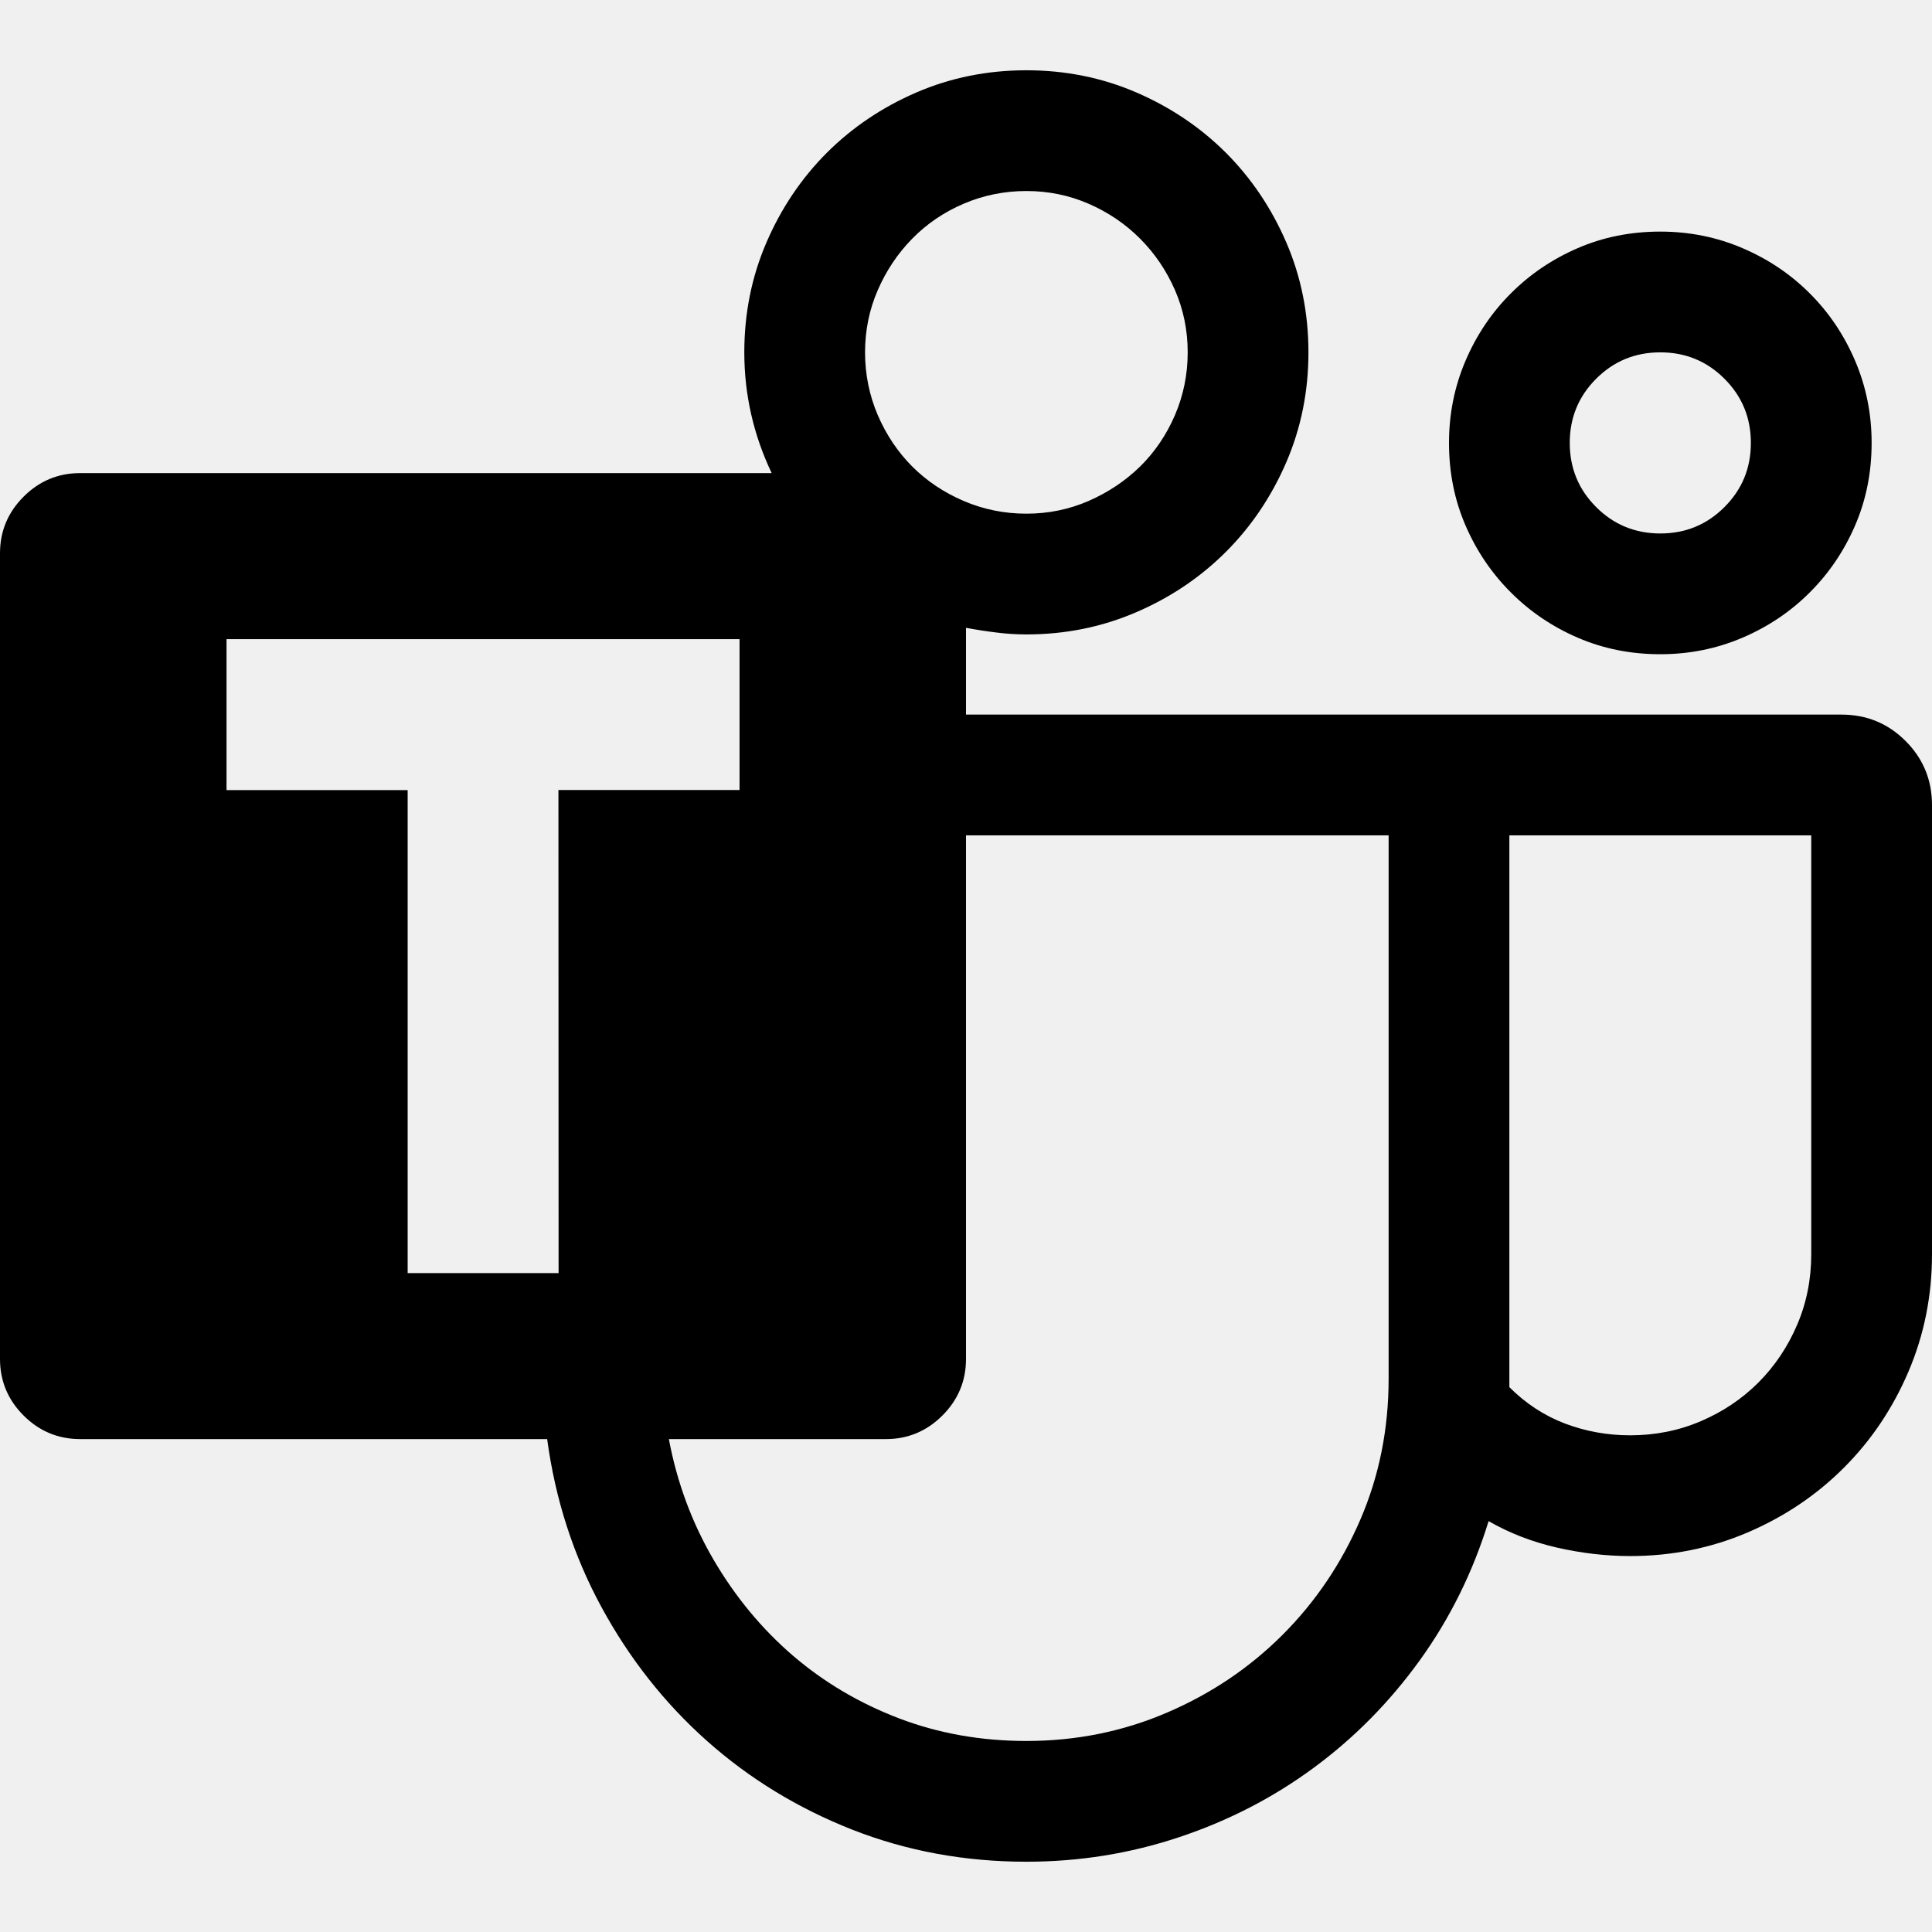
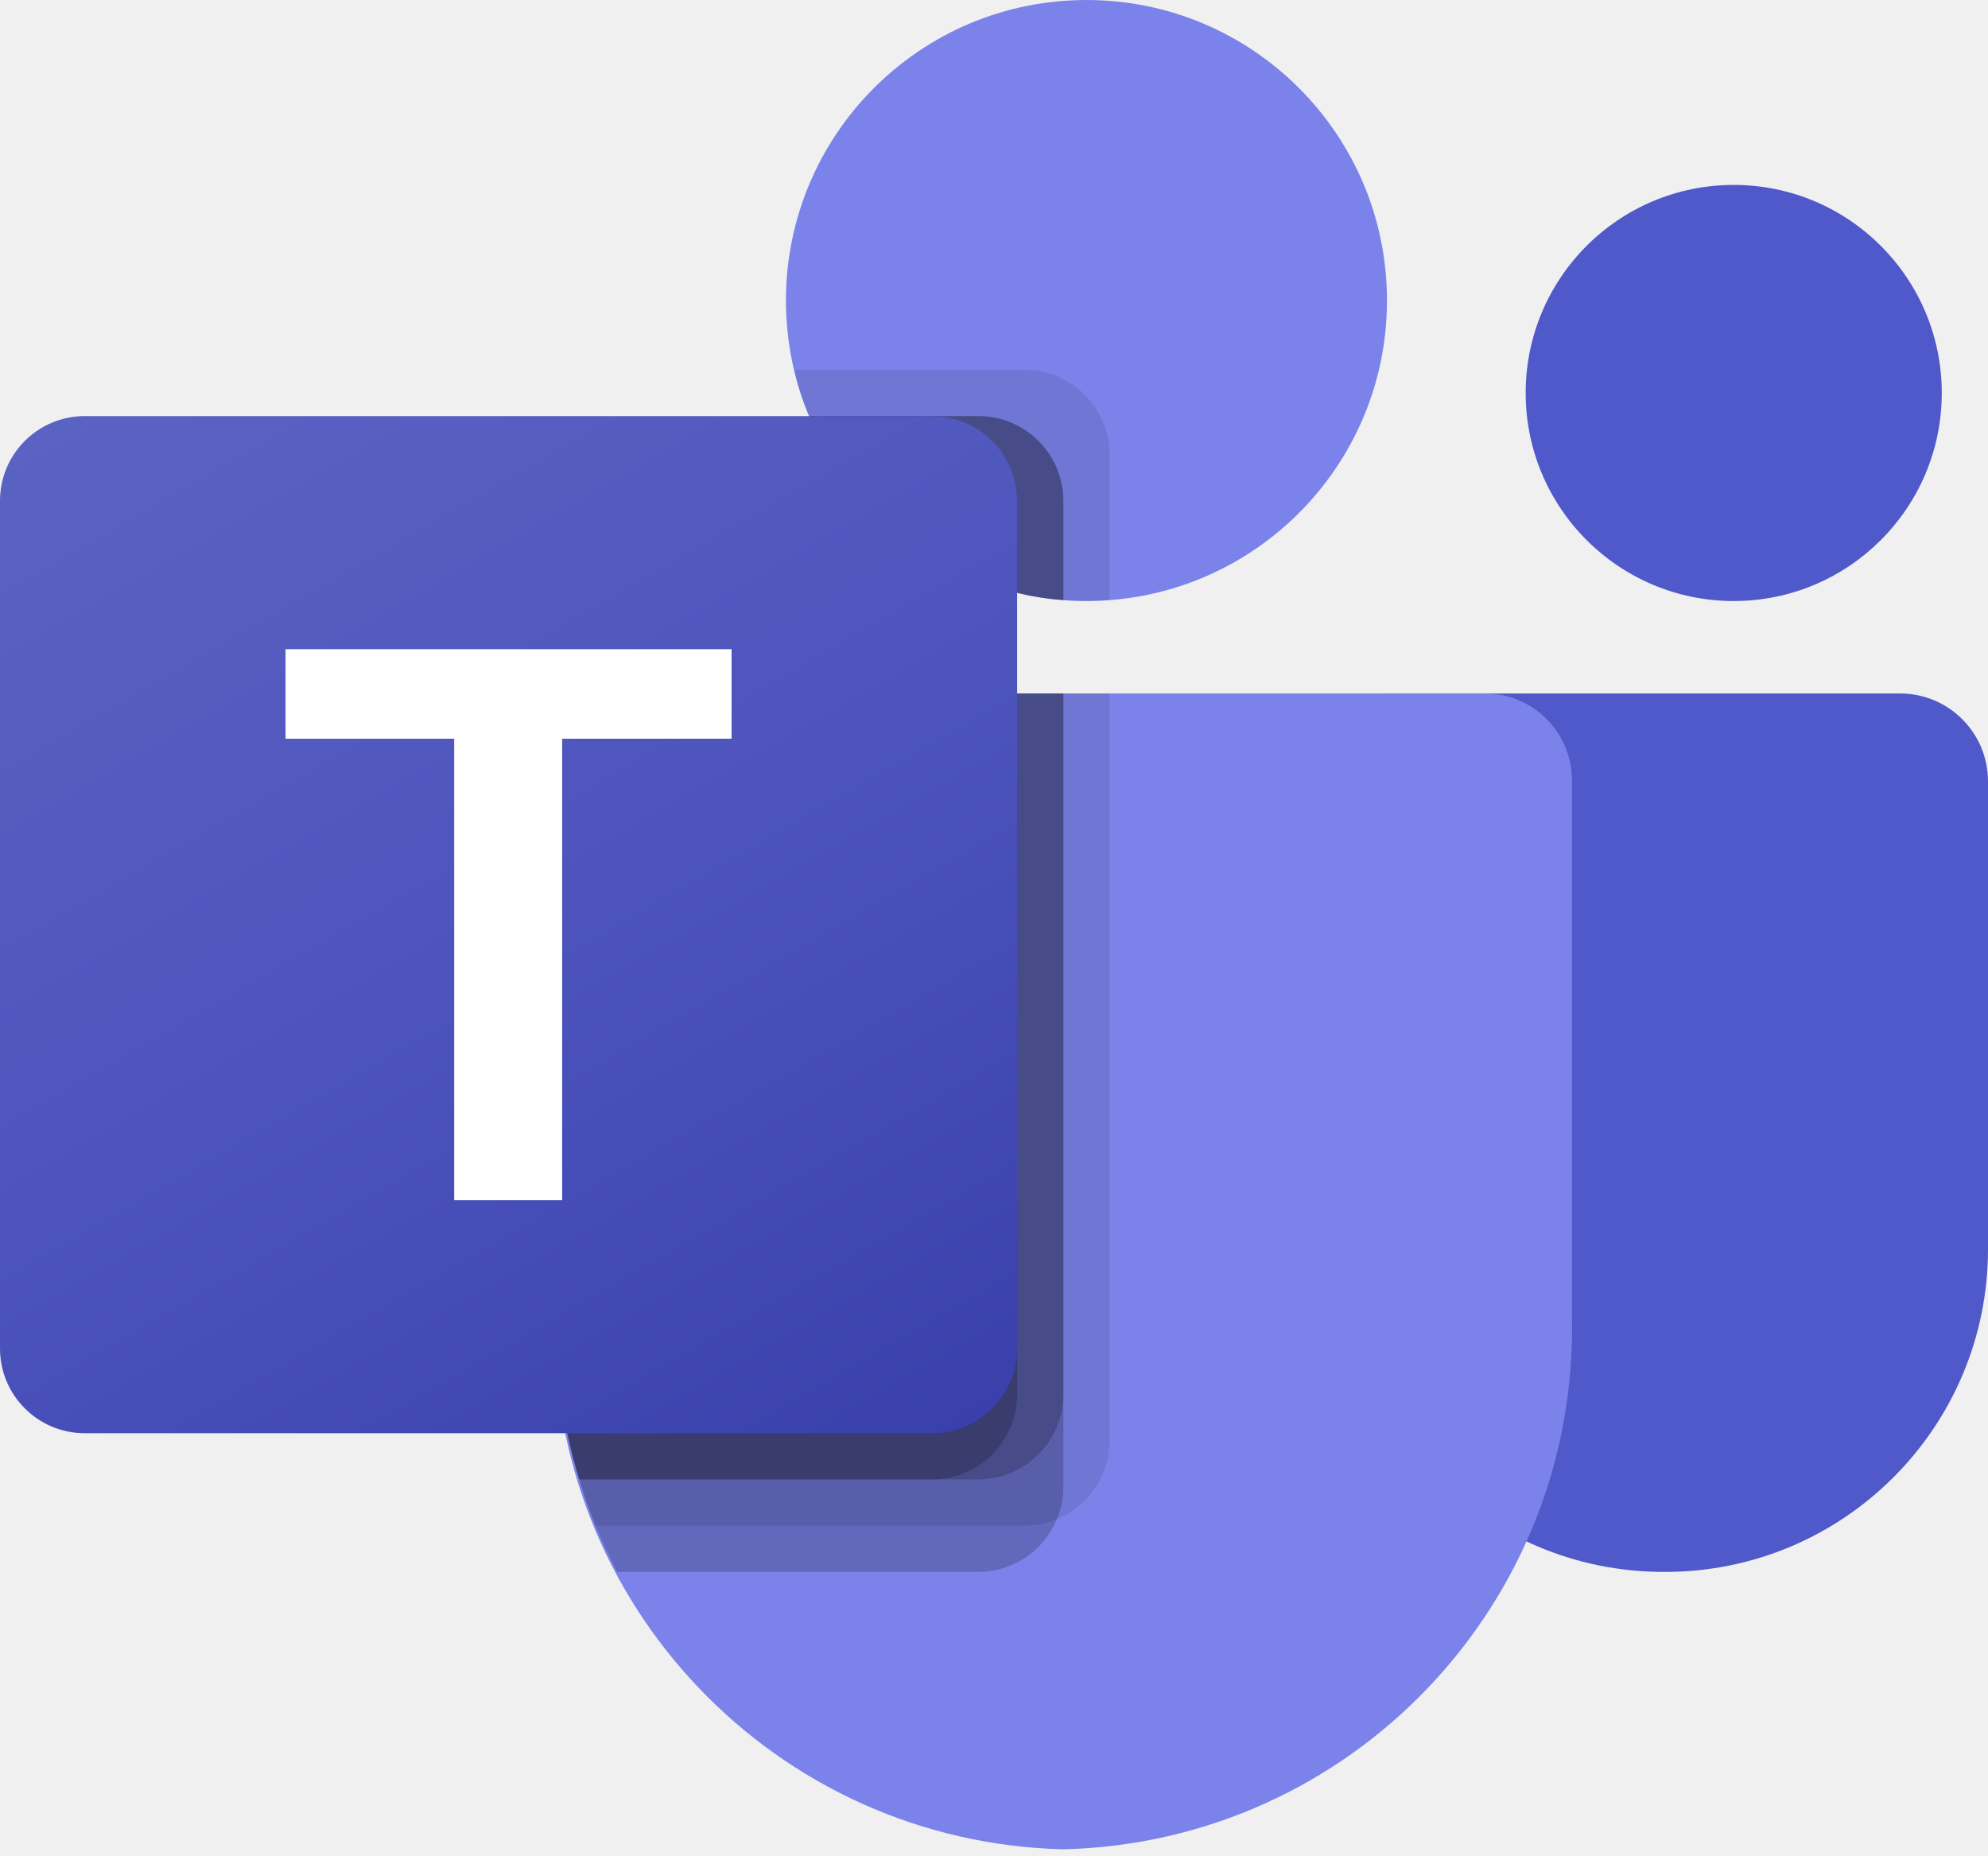
- <svg xmlns="http://www.w3.org/2000/svg" role="img" viewBox="0 0 24 24">
-   <path d="M20.625 8.127q-.55 0-1.025-.205-.475-.205-.832-.563-.358-.357-.563-.832Q18 6.053 18 5.502q0-.54.205-1.02t.563-.837q.357-.358.832-.563.474-.205 1.025-.205.54 0 1.02.205t.837.563q.358.357.563.837.205.48.205 1.02 0 .55-.205 1.025-.205.475-.563.832-.357.358-.837.563-.48.205-1.02.205zm0-3.75q-.469 0-.797.328-.328.328-.328.797 0 .469.328.797.328.328.797.328.469 0 .797-.328.328-.328.328-.797 0-.469-.328-.797-.328-.328-.797-.328zM24 10.002v5.578q0 .774-.293 1.46-.293.685-.803 1.194-.51.51-1.195.803-.686.293-1.459.293-.445 0-.908-.105-.463-.106-.85-.329-.293.95-.855 1.729-.563.78-1.319 1.336-.756.557-1.67.861-.914.305-1.898.305-1.148 0-2.162-.398-1.014-.399-1.805-1.102-.79-.703-1.312-1.664t-.674-2.086h-5.8q-.411 0-.704-.293T0 16.881V6.873q0-.41.293-.703t.703-.293h8.59q-.34-.715-.34-1.5 0-.727.275-1.365.276-.639.75-1.114.475-.474 1.114-.75.638-.275 1.365-.275t1.365.275q.639.276 1.114.75.474.475.75 1.114.275.638.275 1.365t-.275 1.365q-.276.639-.75 1.113-.475.475-1.114.75-.638.276-1.365.276-.188 0-.375-.024-.188-.023-.375-.058v1.078h10.875q.469 0 .797.328.328.328.328.797zM12.75 2.373q-.41 0-.78.158-.368.158-.638.434-.27.275-.428.639-.158.363-.158.773 0 .41.158.78.159.368.428.638.27.27.639.428.369.158.779.158.41 0 .773-.158.364-.159.64-.428.274-.27.433-.639.158-.369.158-.779 0-.41-.158-.773-.159-.364-.434-.64-.275-.275-.639-.433-.363-.158-.773-.158zM6.937 9.814h2.25V7.94H2.814v1.875h2.25v6h1.875zm10.313 7.313v-6.75H12v6.504q0 .41-.293.703t-.703.293H8.309q.152.809.556 1.5.405.691.985 1.19.58.497 1.318.779.738.281 1.582.281.926 0 1.746-.352.82-.351 1.436-.966.615-.616.966-1.43.352-.815.352-1.752zm5.25-1.547v-5.203h-3.75v6.855q.305.305.691.452.387.146.809.146.469 0 .879-.176.41-.175.715-.48.304-.305.48-.715t.176-.879Z" />
+ <svg xmlns="http://www.w3.org/2000/svg" width="256px" height="239px" viewBox="0 0 256 239" version="1.1" preserveAspectRatio="xMidYMid">
+   <defs>
+     <linearGradient x1="17.372%" y1="-6.51%" x2="82.628%" y2="106.51%" id="Teams-linearGradient-1">
+       <stop stop-color="#5A62C3" offset="0%" />
+       <stop stop-color="#4D55BD" offset="50%" />
+       <stop stop-color="#3940AB" offset="100%" />
+     </linearGradient>
+   </defs>
+   <g>
+     <path d="M178.563,89.302 L244.688,89.302 C250.936,89.302 256,94.367 256,100.614 C256,100.614 256,100.614 256,100.614 L256,160.845 C256,183.806 237.387,202.419 214.427,202.419 L214.427,202.419 L214.23,202.419 C191.27,202.422 172.654,183.812 172.651,160.851 C172.651,160.849 172.651,160.847 172.651,160.845 L172.651,95.214 C172.651,91.949 175.298,89.302 178.563,89.302 L178.563,89.302 Z" fill="#5059C9" />
+     <circle fill="#5059C9" cx="223.256" cy="50.605" r="26.791" />
+     <circle fill="#7B83EB" cx="139.907" cy="38.698" r="38.698" />
+     <path d="M191.506,89.302 L82.355,89.302 C76.182,89.455 71.299,94.578 71.442,100.751 L71.442,169.448 C70.58,206.492 99.887,237.233 136.93,238.14 C173.973,237.233 203.281,206.492 202.419,169.448 L202.419,100.751 C202.562,94.578 197.679,89.455 191.506,89.302 Z" fill="#7B83EB" />
+     <path d="M142.884,89.302 L142.884,185.57 C142.854,189.985 140.179,193.951 136.097,195.632 C134.797,196.181 133.4,196.465 131.989,196.465 L76.681,196.465 C75.907,194.5 75.193,192.536 74.597,190.512 C72.513,183.68 71.45,176.579 71.442,169.436 L71.442,100.733 C71.299,94.57 76.174,89.455 82.337,89.302 L142.884,89.302 Z" fill="#000000" opacity="0.1" />
+     <path d="M136.93,89.302 L136.93,191.524 C136.93,192.935 136.647,194.332 136.097,195.632 C134.416,199.714 130.45,202.389 126.035,202.419 L79.479,202.419 C78.467,200.454 77.514,198.489 76.681,196.465 C75.847,194.441 75.193,192.536 74.597,190.512 C72.513,183.68 71.45,176.579 71.442,169.436 L71.442,100.733 C71.299,94.57 76.174,89.455 82.337,89.302 L136.93,89.302 Z" fill="#000000" opacity="0.2" />
+     <path d="M136.93,89.302 L136.93,179.617 C136.885,185.615 132.034,190.466 126.035,190.512 L74.597,190.512 C72.513,183.68 71.45,176.579 71.442,169.436 L71.442,100.733 C71.299,94.57 76.174,89.455 82.337,89.302 L136.93,89.302 Z" fill="#000000" opacity="0.2" />
+     <path d="M130.977,89.302 L130.977,179.617 C130.931,185.615 126.08,190.466 120.082,190.512 L74.597,190.512 C72.513,183.68 71.45,176.579 71.442,169.436 L71.442,100.733 C71.299,94.57 76.174,89.455 82.337,89.302 L130.977,89.302 Z" fill="#000000" opacity="0.2" />
+     <path d="M142.884,58.523 L142.884,77.276 C141.872,77.336 140.919,77.395 139.907,77.395 C138.895,77.395 137.942,77.336 136.93,77.276 C134.921,77.143 132.928,76.824 130.977,76.324 C118.921,73.469 108.961,65.014 104.186,53.582 C103.364,51.662 102.727,49.668 102.281,47.628 L131.989,47.628 C137.996,47.651 142.861,52.515 142.884,58.523 Z" fill="#000000" opacity="0.1" />
+     <path d="M136.93,64.476 L136.93,77.276 C134.921,77.143 132.928,76.824 130.977,76.324 C118.921,73.469 108.961,65.014 104.186,53.582 L126.035,53.582 C132.043,53.604 136.907,58.469 136.93,64.476 Z" fill="#000000" opacity="0.2" />
+     <path d="M136.93,64.476 L136.93,77.276 C134.921,77.143 132.928,76.824 130.977,76.324 C118.921,73.469 108.961,65.014 104.186,53.582 L126.035,53.582 C132.043,53.604 136.907,58.469 136.93,64.476 Z" fill="#000000" opacity="0.2" />
+     <path d="M130.977,64.476 L130.977,76.324 C118.921,73.469 108.961,65.014 104.186,53.581 L120.082,53.581 C126.09,53.604 130.954,58.469 130.977,64.476 Z" fill="#000000" opacity="0.2" />
+     <path d="M10.913,53.581 L120.064,53.581 C126.091,53.581 130.977,58.467 130.977,64.494 L130.977,173.645 C130.977,179.672 126.091,184.558 120.064,184.558 L10.913,184.558 C4.886,184.558 0,179.672 0,173.645 L0,64.494 C0,58.467 4.886,53.581 10.913,53.581 Z" fill="url(#Teams-linearGradient-1)" />
+     <polygon fill="#FFFFFF" points="94.208 95.125 72.388 95.125 72.388 154.541 58.487 154.541 58.487 95.125 36.769 95.125 36.769 83.599 94.208 83.599" />
+   </g>
</svg>
